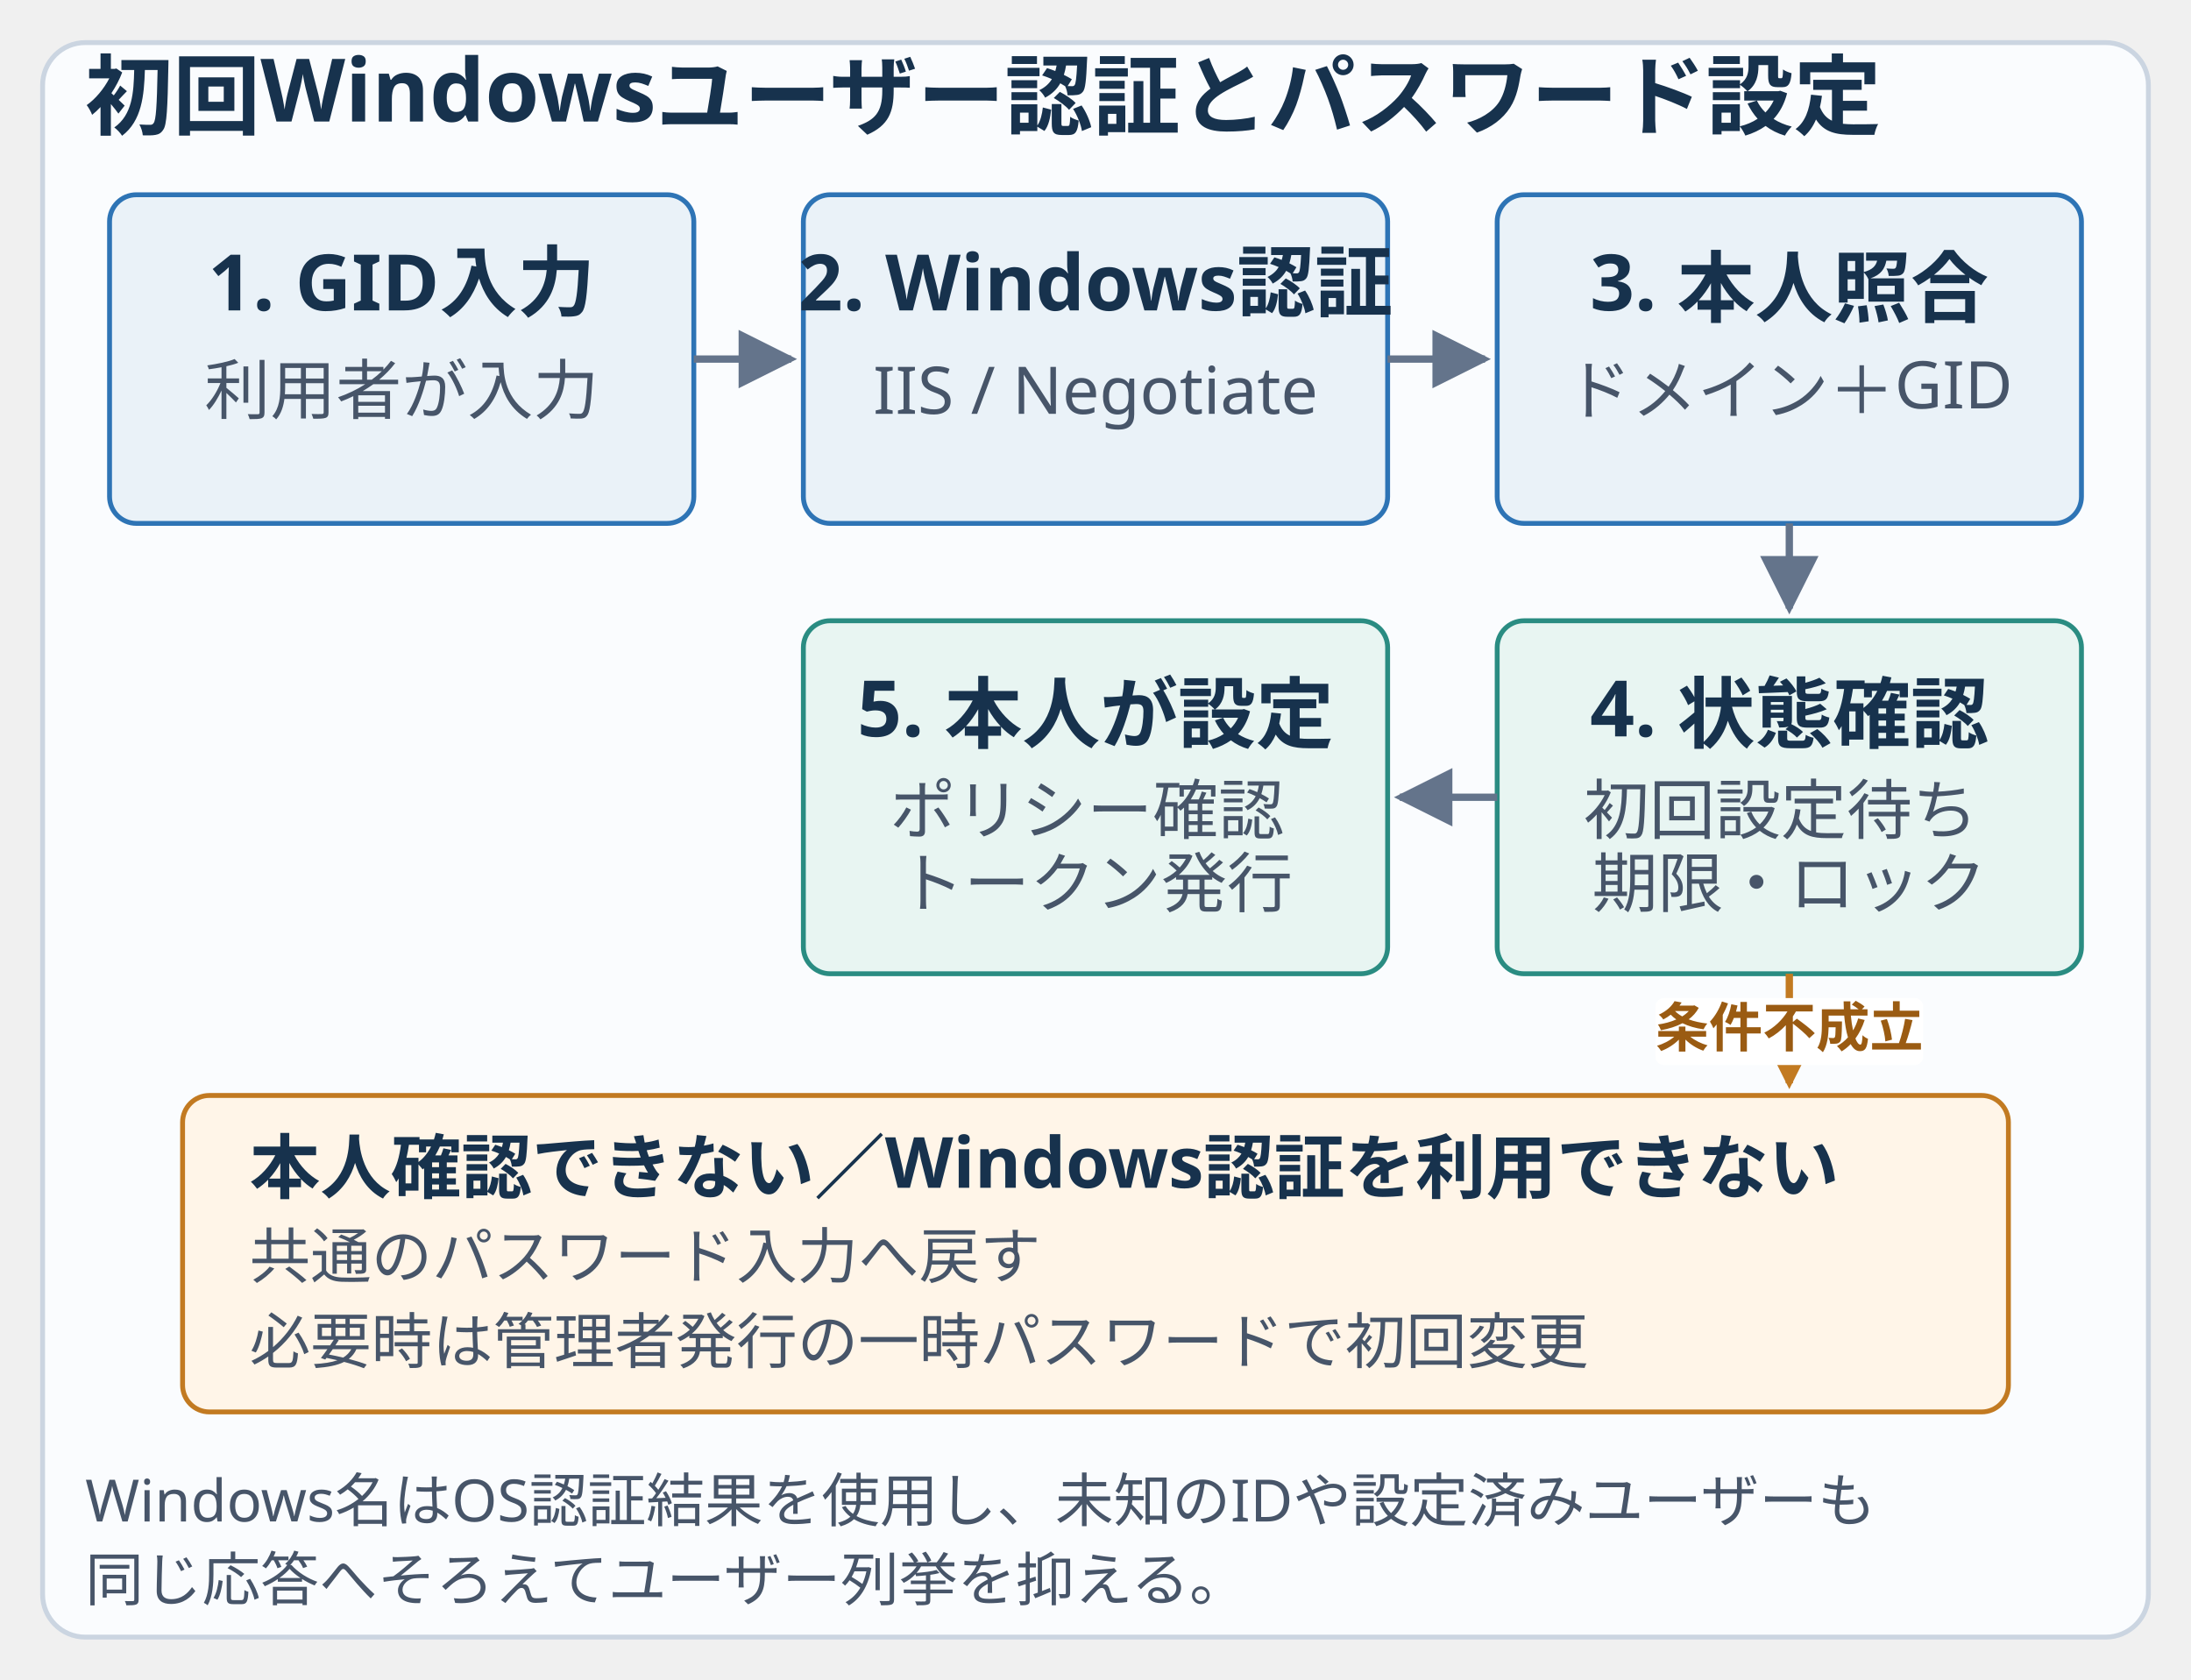
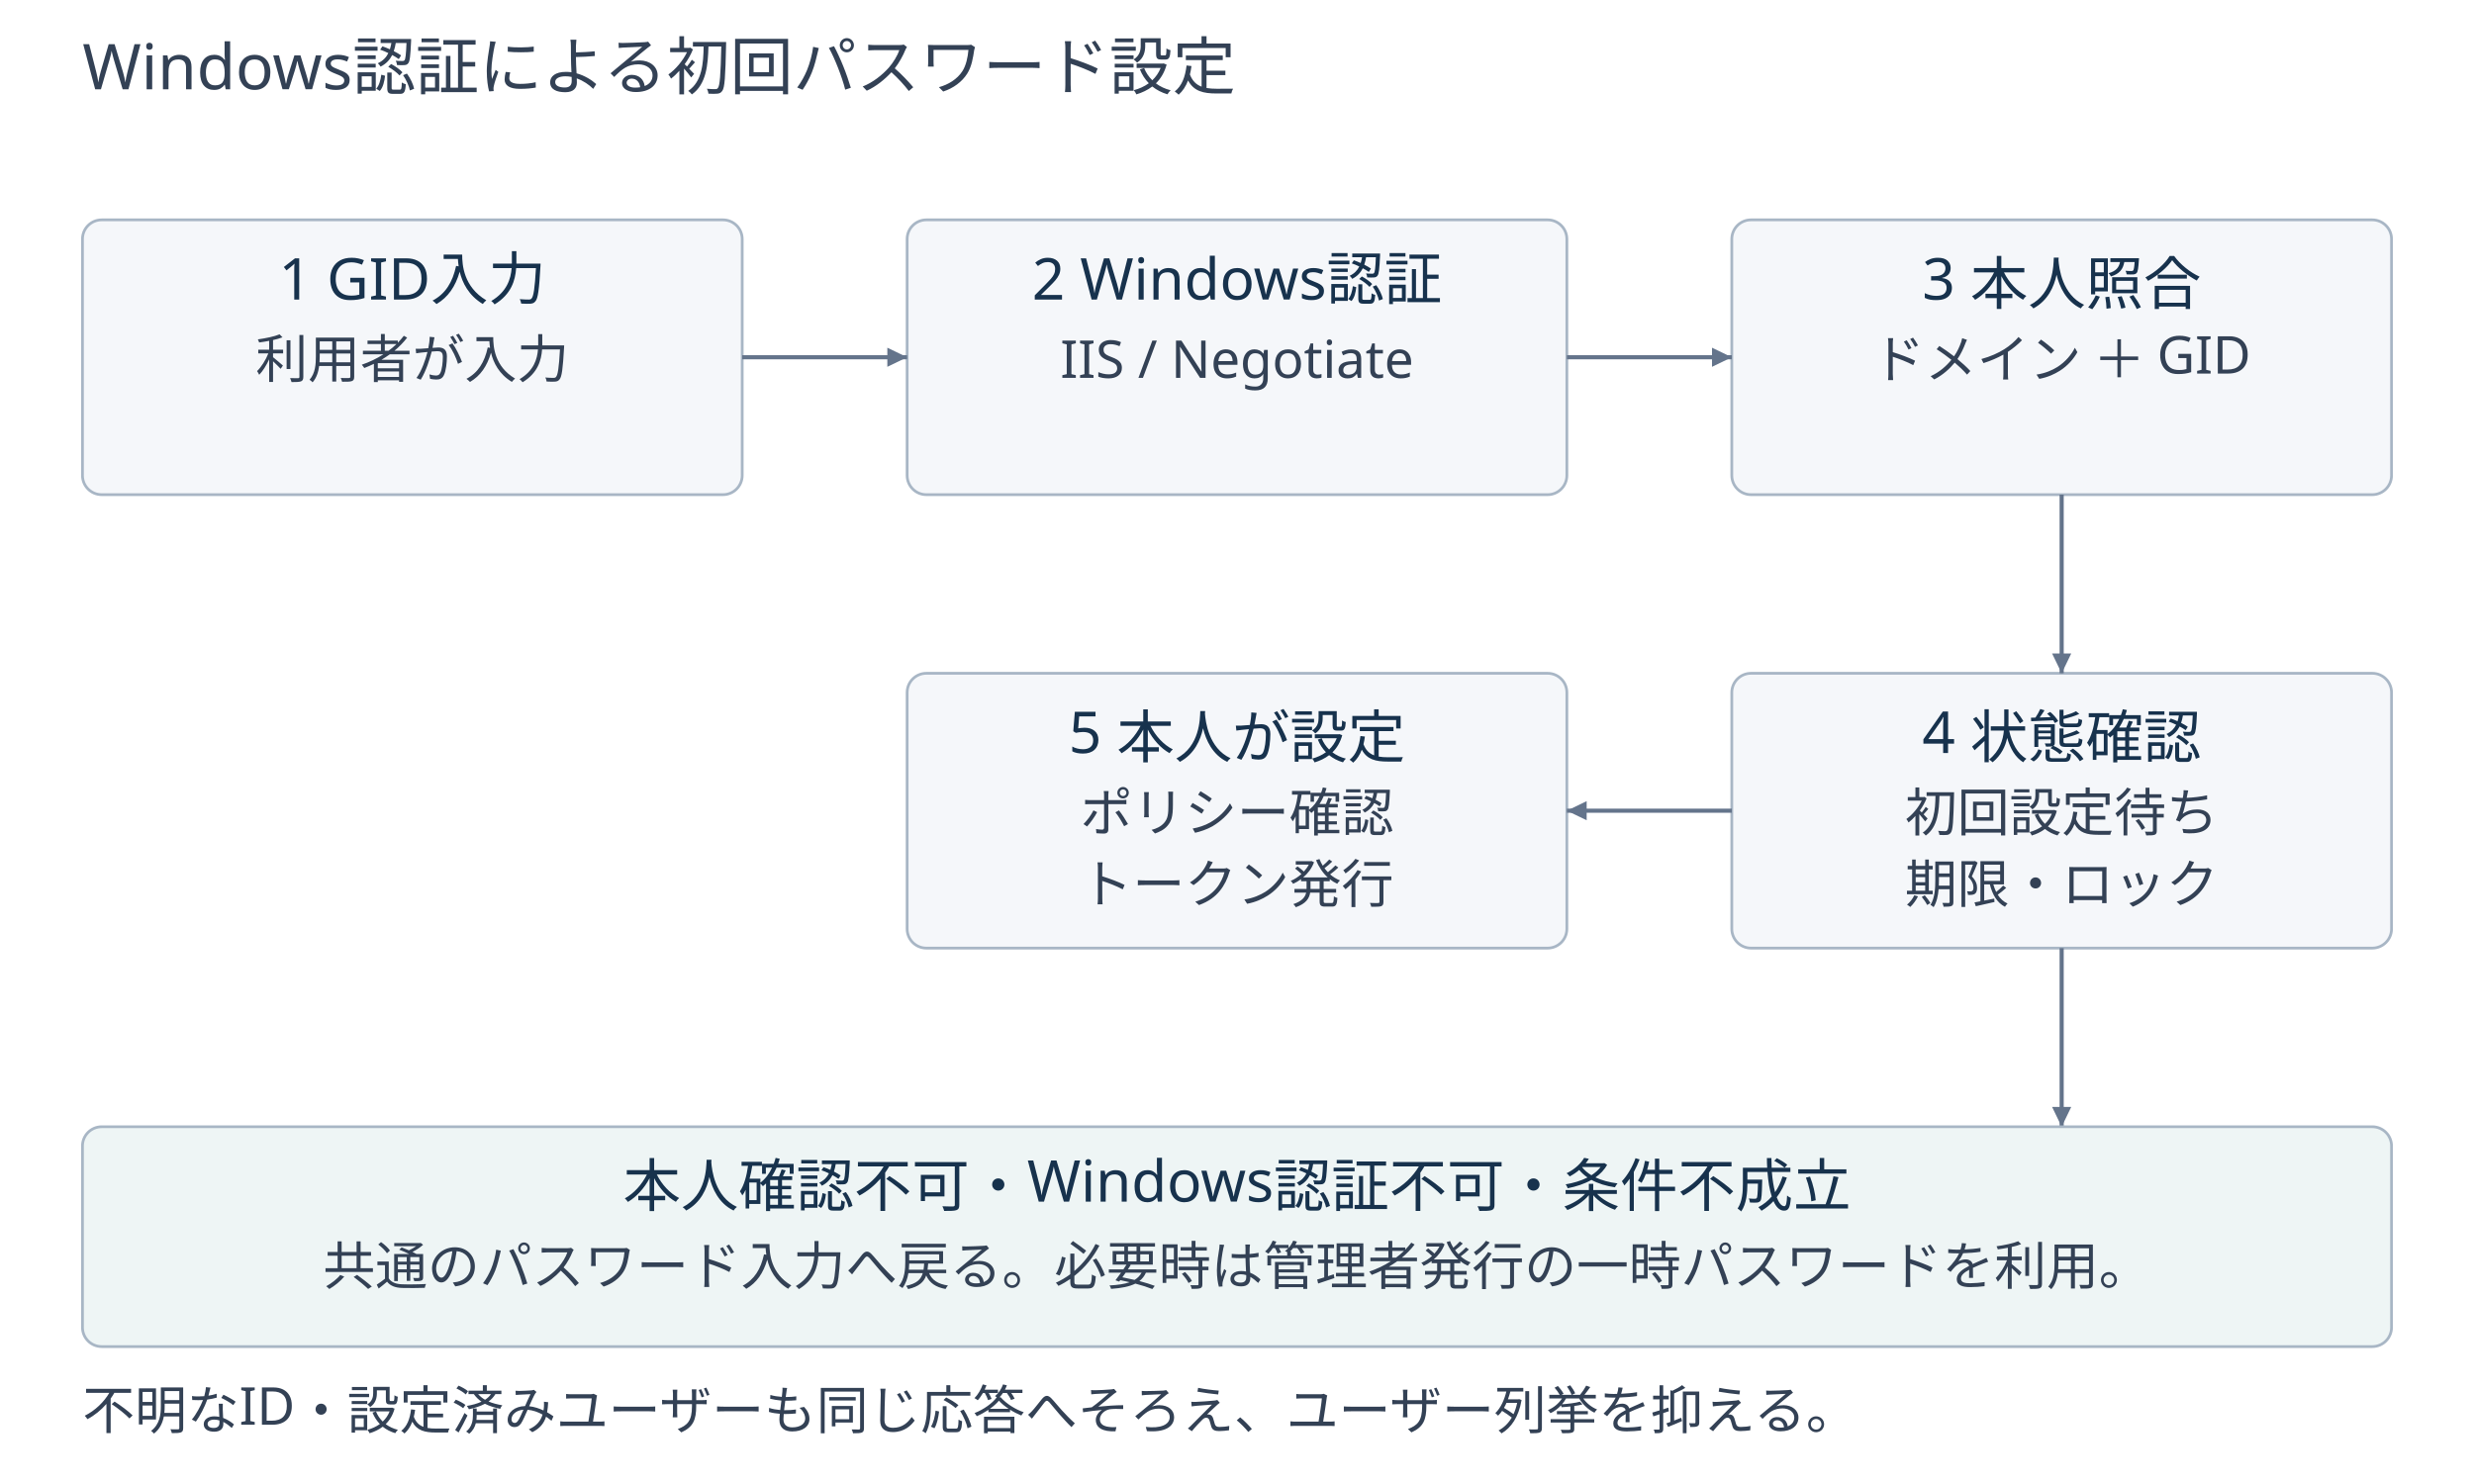
- <svg xmlns="http://www.w3.org/2000/svg" width="1800" height="1380" viewBox="0 0 1800 1380" role="img" aria-labelledby="title desc">
-   <defs>
-     <marker id="arrowGray" viewBox="0 0 10 10" refX="9" refY="5" markerWidth="8" markerHeight="8" orient="auto">
-       <path d="M0 0 L10 5 L0 10z" fill="#64748B" />
-     </marker>
-     <marker id="arrowOrange" viewBox="0 0 10 10" refX="9" refY="5" markerWidth="8" markerHeight="8" orient="auto">
-       <path d="M0 0 L10 5 L0 10z" fill="#C27A21" />
-     </marker>
-     <style>.title{font-family:'Yu Gothic',sans-serif;font-size:72px;font-weight:700;fill:#17324D}.step{font-family:'Yu Gothic',sans-serif;font-size:64px;font-weight:700;fill:#17324D;text-anchor:middle}.sub{font-family:'Yu Gothic',sans-serif;font-size:54px;font-weight:400;fill:#475569;text-anchor:middle}.fallback-title{font-family:'Yu Gothic',sans-serif;font-size:58px;font-weight:700;fill:#17324D}.fallback{font-family:'Yu Gothic',sans-serif;font-size:50px;font-weight:400;fill:#475569}.note{font-family:'Yu Gothic',sans-serif;font-size:48px;font-weight:400;fill:#475569}.label{font-family:'Yu Gothic',sans-serif;font-size:44px;font-weight:600;fill:#9A5B12;text-anchor:middle}</style>
-   </defs>
-   <rect x="35" y="35" width="1730" height="1310" rx="35" fill="#FAFCFE" stroke="#CBD5E1" stroke-width="4" />
-   <text x="70" y="105" class="title">初回Windowsユーザー認証とパスワード設定</text>
-   <g>
-     <g>
-       <rect x="90" y="160" width="480" height="270" rx="22" fill="#EAF2F8" stroke="#2E74B5" stroke-width="4" />
-       <text x="330" y="255" class="step">1. GID入力</text>
-       <text x="330" y="340" class="sub">利用者が入力</text>
-     </g>
-     <g>
-       <rect x="660" y="160" width="480" height="270" rx="22" fill="#EAF2F8" stroke="#2E74B5" stroke-width="4" />
-       <text x="900" y="255" class="step">2. Windows認証</text>
-       <text x="900" y="340" class="sub">IIS / Negotiate</text>
-     </g>
-     <g>
-       <rect x="1230" y="160" width="480" height="270" rx="22" fill="#EAF2F8" stroke="#2E74B5" stroke-width="4" />
-       <text x="1470" y="255" class="step">3. 本人照合</text>
-       <text x="1470" y="340" class="sub">ドメイン＋GID</text>
-     </g>
-     <g>
-       <rect x="1230" y="510" width="480" height="290" rx="22" fill="#E8F5F2" stroke="#2A8C82" stroke-width="4" />
-       <text x="1470" y="605" class="step">4. 状態確認</text>
-       <text x="1470" y="685" class="sub">
-         <tspan x="1470">初回設定待ち</tspan>
-         <tspan x="1470" dy="60">期限・ロック</tspan>
-       </text>
-     </g>
-     <g>
-       <rect x="660" y="510" width="480" height="290" rx="22" fill="#E8F5F2" stroke="#2A8C82" stroke-width="4" />
-       <text x="900" y="605" class="step">5. 本人が設定</text>
-       <text x="900" y="685" class="sub">
-         <tspan x="900">ポリシー確認</tspan>
-         <tspan x="900" dy="60">トークン発行</tspan>
-       </text>
-     </g>
-     <g fill="none" stroke="#64748B" stroke-width="6" marker-end="url(#arrowGray)">
-       <path d="M570 295 L650 295" />
-       <path d="M1140 295 L1220 295" />
-       <path d="M1470 430 L1470 500" />
-       <path d="M1230 655 L1150 655" />
-     </g>
-   </g>
-   <path d="M1470 800 L1470 890" fill="none" stroke="#C27A21" stroke-width="6" marker-end="url(#arrowOrange)" />
-   <rect x="1360" y="820" width="220" height="55" rx="7" fill="#FFFFFF" />
-   <text x="1470" y="860" class="label">条件不成立</text>
-   <rect x="150" y="900" width="1500" height="260" rx="22" fill="#FFF5E8" stroke="#C27A21" stroke-width="4" />
-   <text x="205" y="980" class="fallback-title">本人確認できない／Windows認証を利用できない</text>
-   <text x="205" y="1050" class="fallback">共通のパスワード入力へ戻す</text>
-   <text x="205" y="1120" class="fallback">必要時は管理者発行の一時パスワードで初回変更</text>
-   <text x="70" y="1250" class="note">Windows名はOS認証結果を使用し、未知のIDや設定済みユーザーも</text>
-   <text x="70" y="1315" class="note">同じ応答へそろえてユーザー列挙を抑える。</text>
+ <svg xmlns="http://www.w3.org/2000/svg" width="1800" height="1080" viewBox="0 0 1800 1080" role="img">
+   <rect width="1800" height="1080" fill="white" />
+   <text x="60" y="65" font-family="Yu Gothic, Meiryo, sans-serif" font-size="46" text-anchor="start" fill="#334155">Windows認証による初回パスワード設定</text>
+   <rect x="60" y="160" width="480" height="200" rx="14" fill="#F5F7FA" stroke="#A8B6C5" stroke-width="2" />
+   <text x="300.0" y="218" font-family="Yu Gothic, Meiryo, sans-serif" font-size="42" text-anchor="middle" fill="#17324D">1  GID入力</text>
+   <text x="300.0" y="275" font-family="Yu Gothic, Meiryo, sans-serif" font-size="38" text-anchor="middle" fill="#334155">利用者が入力</text>
+   <rect x="660" y="160" width="480" height="200" rx="14" fill="#F5F7FA" stroke="#A8B6C5" stroke-width="2" />
+   <text x="900.0" y="218" font-family="Yu Gothic, Meiryo, sans-serif" font-size="42" text-anchor="middle" fill="#17324D">2  Windows認証</text>
+   <text x="900.0" y="275" font-family="Yu Gothic, Meiryo, sans-serif" font-size="38" text-anchor="middle" fill="#334155">IIS / Negotiate</text>
+   <rect x="1260" y="160" width="480" height="200" rx="14" fill="#F5F7FA" stroke="#A8B6C5" stroke-width="2" />
+   <text x="1500.0" y="218" font-family="Yu Gothic, Meiryo, sans-serif" font-size="42" text-anchor="middle" fill="#17324D">3  本人照合</text>
+   <text x="1500.0" y="275" font-family="Yu Gothic, Meiryo, sans-serif" font-size="38" text-anchor="middle" fill="#334155">ドメイン ＋ GID</text>
+   <rect x="1260" y="490" width="480" height="200" rx="14" fill="#F5F7FA" stroke="#A8B6C5" stroke-width="2" />
+   <text x="1500.0" y="548" font-family="Yu Gothic, Meiryo, sans-serif" font-size="42" text-anchor="middle" fill="#17324D">4  状態確認</text>
+   <text x="1500.0" y="605" font-family="Yu Gothic, Meiryo, sans-serif" font-size="38" text-anchor="middle" fill="#334155">初回設定待ち</text>
+   <text x="1500.0" y="657" font-family="Yu Gothic, Meiryo, sans-serif" font-size="38" text-anchor="middle" fill="#334155">期限・ロック</text>
+   <rect x="660" y="490" width="480" height="200" rx="14" fill="#F5F7FA" stroke="#A8B6C5" stroke-width="2" />
+   <text x="900.0" y="548" font-family="Yu Gothic, Meiryo, sans-serif" font-size="42" text-anchor="middle" fill="#17324D">5  本人が設定</text>
+   <text x="900.0" y="605" font-family="Yu Gothic, Meiryo, sans-serif" font-size="38" text-anchor="middle" fill="#334155">ポリシー確認</text>
+   <text x="900.0" y="657" font-family="Yu Gothic, Meiryo, sans-serif" font-size="38" text-anchor="middle" fill="#334155">トークン発行</text>
+   <path d="M540 260 L660 260" stroke="#64748B" stroke-width="3" />
+   <polygon points="660,260 645.593,266.959 645.593,253.041" fill="#64748B" />
+   <path d="M1140 260 L1260 260" stroke="#64748B" stroke-width="3" />
+   <polygon points="1260,260 1245.593,266.959 1245.593,253.041" fill="#64748B" />
+   <path d="M1500 360 L1500 490" stroke="#64748B" stroke-width="3" />
+   <polygon points="1500,490 1493.041,475.593 1506.959,475.593" fill="#64748B" />
+   <path d="M1260 590 L1140 590" stroke="#64748B" stroke-width="3" />
+   <polygon points="1140,590 1154.407,583.041 1154.407,596.959" fill="#64748B" />
+   <path d="M1500 690 L1500 820" stroke="#64748B" stroke-width="3" />
+   <polygon points="1500,820 1493.041,805.593 1506.959,805.593" fill="#64748B" />
+   <rect x="60" y="820" width="1680" height="160" rx="14" fill="#EEF5F5" stroke="#A8B6C5" stroke-width="2" />
+   <text x="900.0" y="878" font-family="Yu Gothic, Meiryo, sans-serif" font-size="42" text-anchor="middle" fill="#17324D">本人確認不可・Windows認証不可・条件不成立</text>
+   <text x="900.0" y="935" font-family="Yu Gothic, Meiryo, sans-serif" font-size="38" text-anchor="middle" fill="#334155">共通のパスワード入力へ戻る。必要時は管理者発行の一時パスワードを利用。</text>
+   <text x="60" y="1040" font-family="Yu Gothic, Meiryo, sans-serif" font-size="38" text-anchor="start" fill="#334155">不明なID・設定済みユーザーも同じ応答へそろえ、ユーザー列挙を抑える。</text>
</svg>
